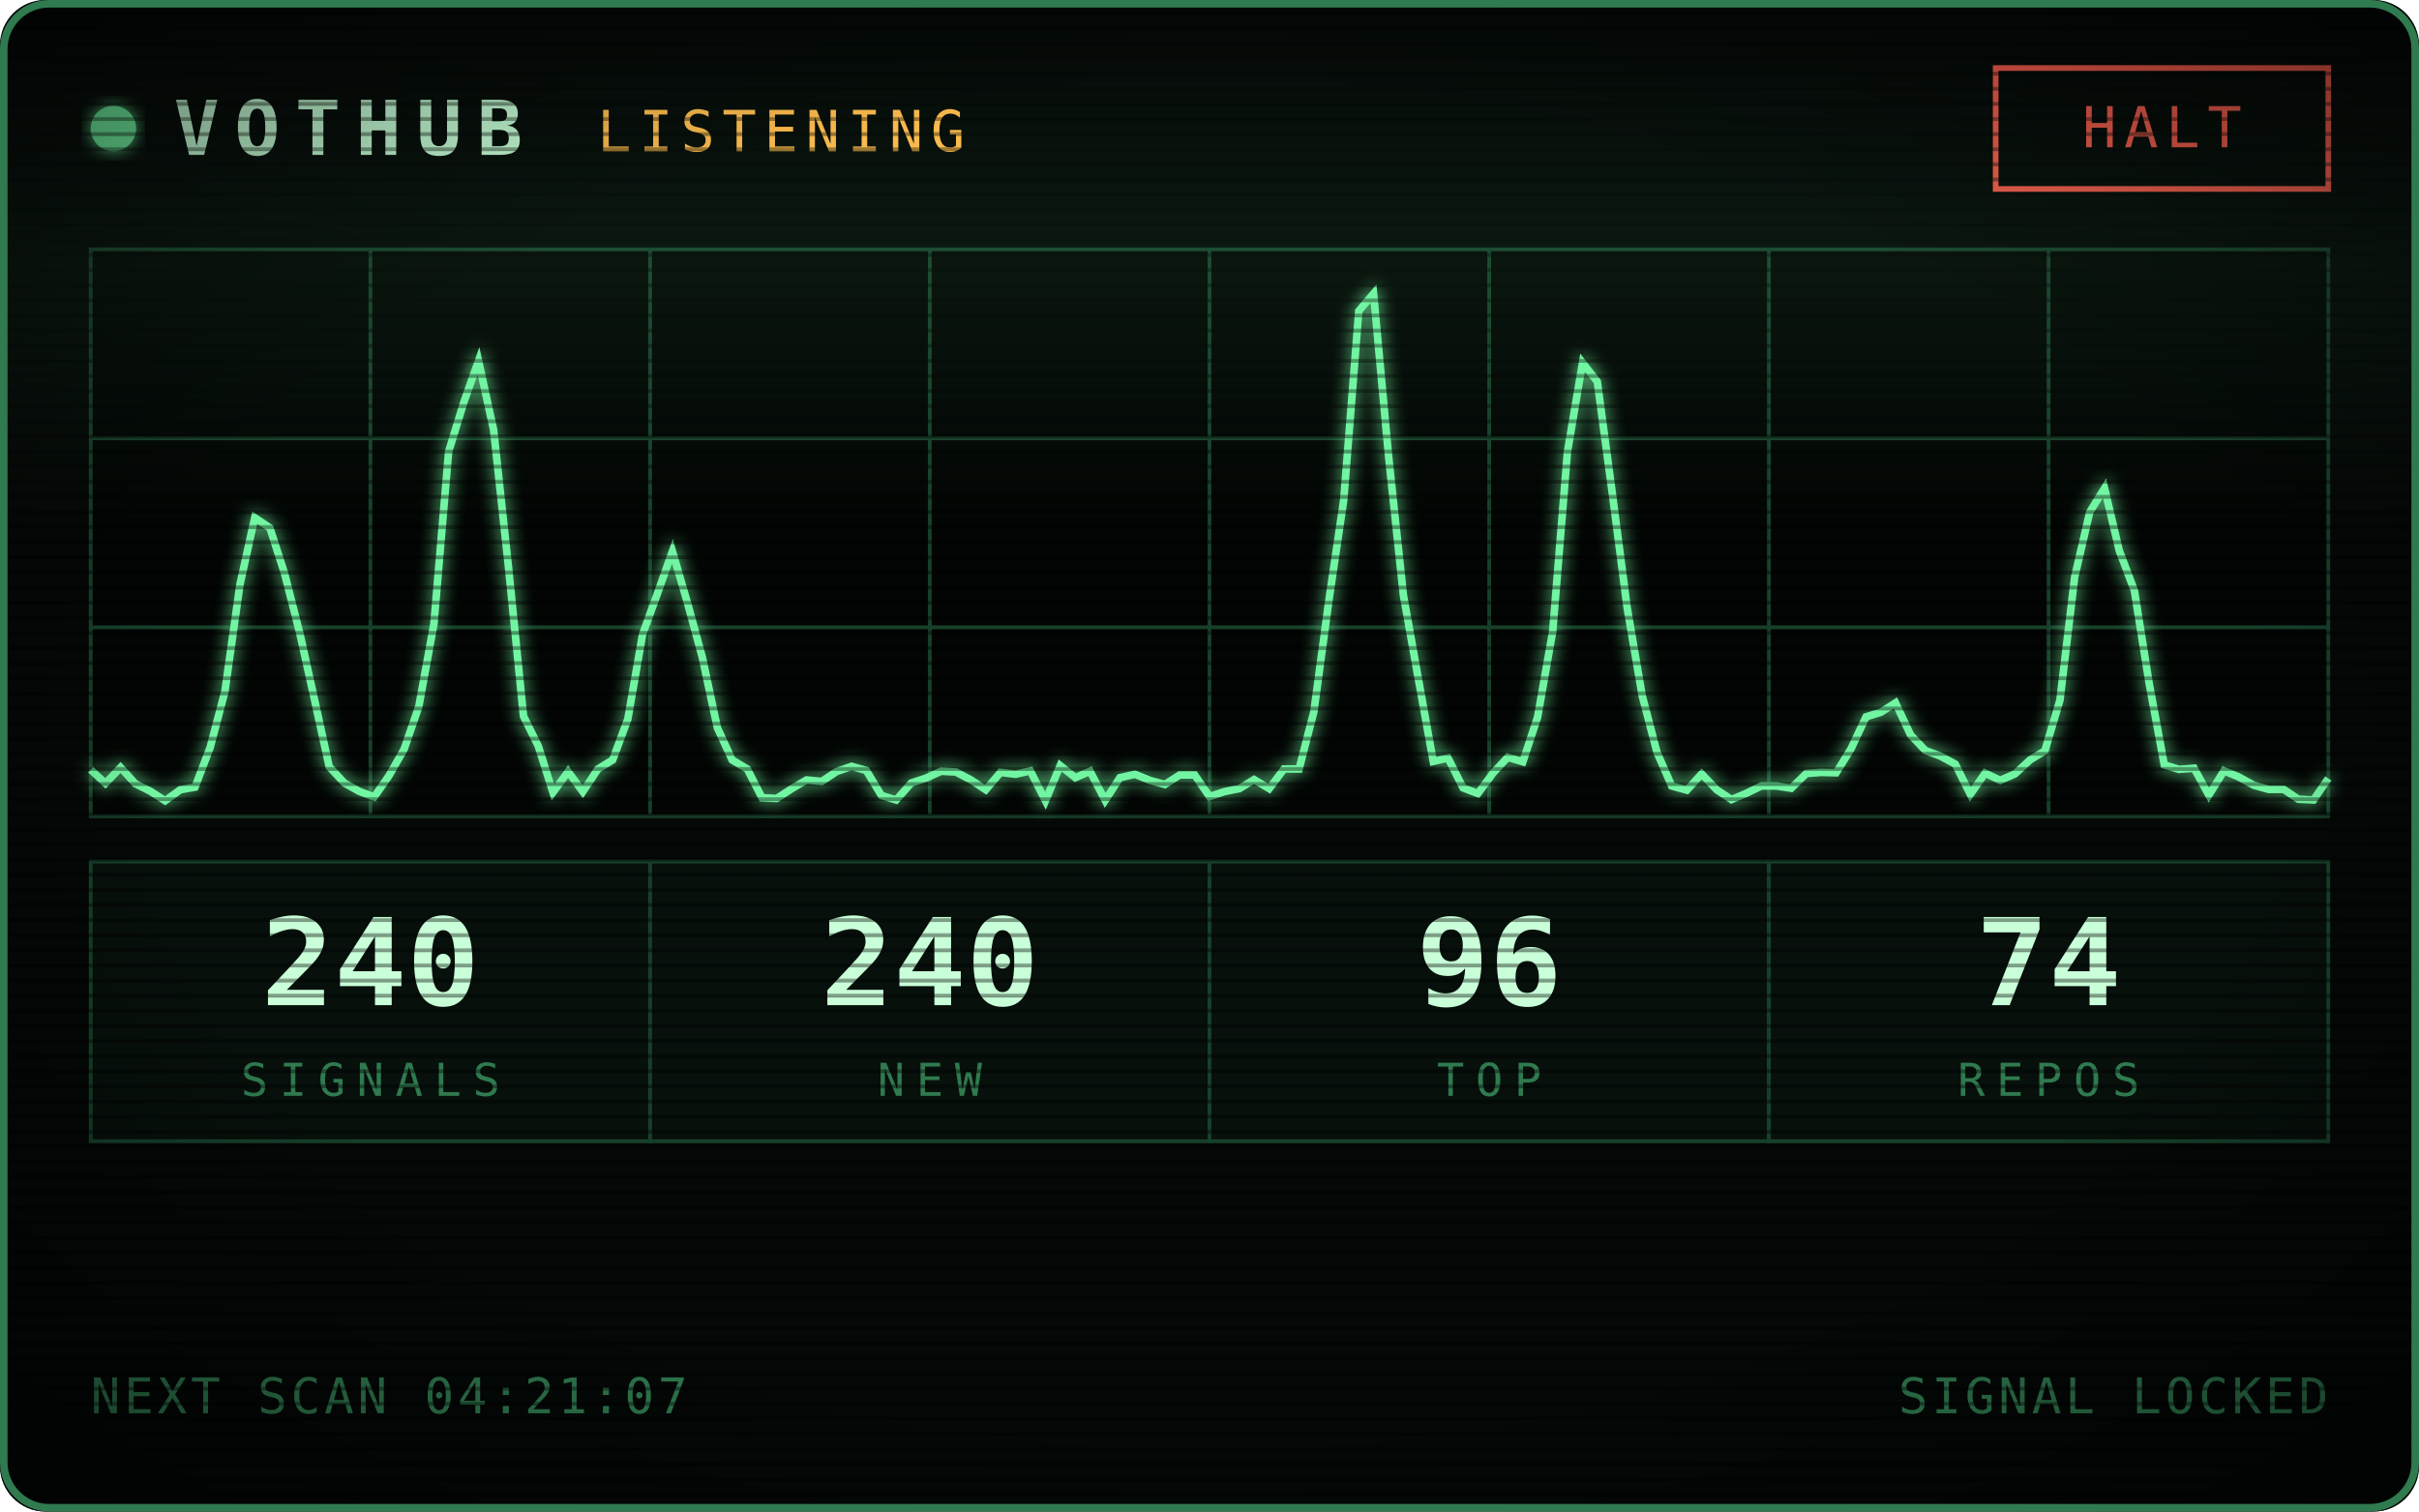
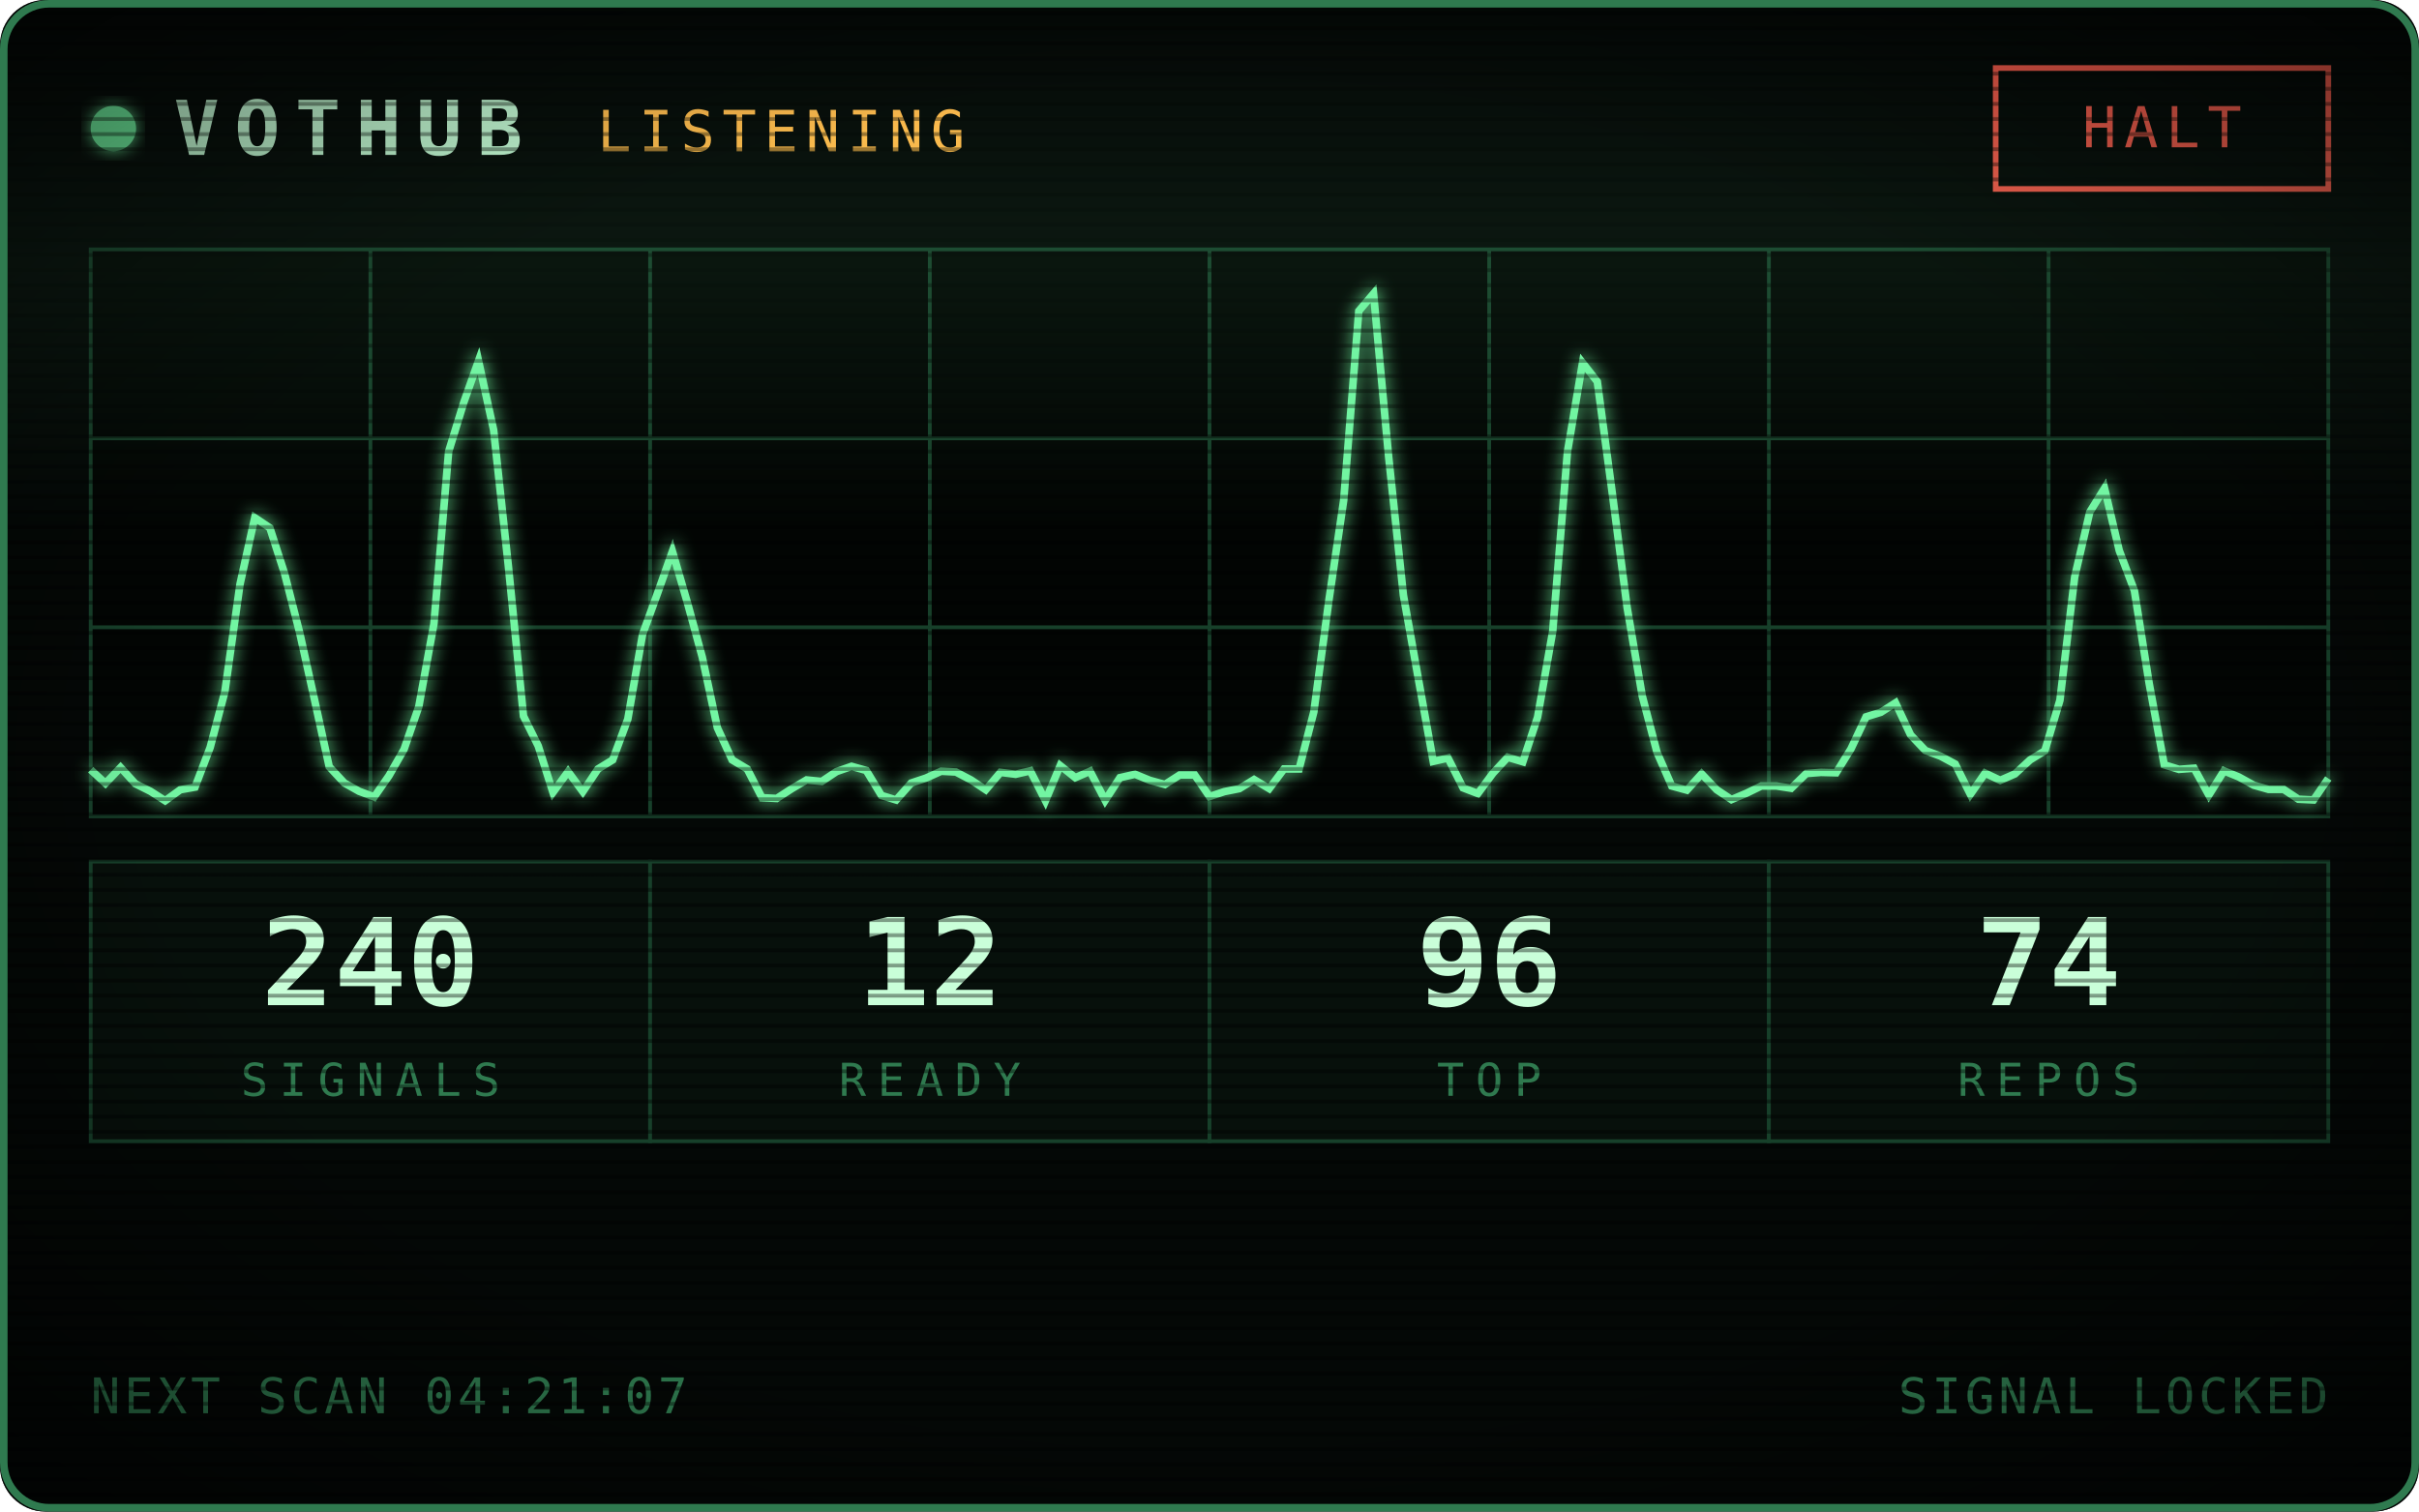
<svg xmlns="http://www.w3.org/2000/svg" viewBox="0 0 640 400" width="640" height="400" role="img">
  <defs>
    <filter id="glow" x="-20%" y="-20%" width="140%" height="140%">
      <feGaussianBlur stdDeviation="2.2" result="b" />
      <feMerge>
        <feMergeNode in="b" />
        <feMergeNode in="SourceGraphic" />
      </feMerge>
    </filter>
    <pattern id="scan" width="4" height="4" patternUnits="userSpaceOnUse">
      <rect y="3" width="4" height="1" fill="#000" opacity=".38" />
    </pattern>
    <radialGradient id="vig" cx="50%" cy="50%" r="72%">
      <stop offset="60%" stop-color="#000" stop-opacity="0" />
      <stop offset="100%" stop-color="#000" stop-opacity=".62" />
    </radialGradient>
    <linearGradient id="bandg" x1="0" y1="0" x2="0" y2="1">
      <stop offset="0" stop-color="#72f5a2" stop-opacity="0" />
      <stop offset=".5" stop-color="#72f5a2" stop-opacity=".07" />
      <stop offset="1" stop-color="#72f5a2" stop-opacity="0" />
    </linearGradient>
    <clipPath id="screen">
      <rect width="640" height="400" rx="12" />
    </clipPath>
  </defs>
  <style>
text{font-family:Consolas,'Cascadia Mono','DejaVu Sans Mono','Liberation Mono','Courier New',monospace}
.g{fill:#72f5a2}.h{fill:#c9ffd9}.d{fill:#2f7a4f}.a{fill:#ffb84a}.r{fill:#ff5d4d}.k{fill:#040806}
.glow{filter:url(#glow)}
.blink{animation:blink 1.2s steps(1) infinite}
@keyframes blink{50%{opacity:.12}}
.band{animation:band 6s linear infinite}
@keyframes band{from{transform:translateY(-140px)}to{transform:translateY(540px)}}
.jit{animation:jit 7s steps(1) infinite}
@keyframes jit{0%,91%,100%{transform:translate(0,0)}92%{transform:translate(-5px,0)}94%{transform:translate(4px,1px)}96%{transform:translate(-2px,0)}}
.tk{opacity:0;animation:tk 12s linear infinite}@keyframes tk{0%{opacity:0}3%,30%{opacity:1}33.4%,100%{opacity:0}}</style>
  <g clip-path="url(#screen)">
    <rect width="640" height="400" fill="#040806" />
    <circle cx="30" cy="34" r="6" fill="#72f5a2" class="blink glow" />
    <text x="46" y="41" fill="#c9ffd9" font-size="20" font-weight="700" letter-spacing="4">VOTHUB</text>
    <text x="158" y="40" fill="#ffb84a" font-size="15" letter-spacing="2">LISTENING</text>
    <rect x="528" y="18" width="88" height="32" fill="none" stroke="#ff5d4d" stroke-width="1.5" />
    <text x="572.0" y="39" fill="#ff5d4d" font-size="15" text-anchor="middle" letter-spacing="2">HALT</text>
    <rect x="24" y="66" width="592" height="150" fill="#020503" stroke="#17402a" />
    <line x1="98" y1="66" x2="98" y2="216" stroke="#17402a" />
    <line x1="172" y1="66" x2="172" y2="216" stroke="#17402a" />
    <line x1="246" y1="66" x2="246" y2="216" stroke="#17402a" />
    <line x1="320" y1="66" x2="320" y2="216" stroke="#17402a" />
    <line x1="394" y1="66" x2="394" y2="216" stroke="#17402a" />
    <line x1="468" y1="66" x2="468" y2="216" stroke="#17402a" />
    <line x1="542" y1="66" x2="542" y2="216" stroke="#17402a" />
    <line x1="24" y1="116" x2="616" y2="116" stroke="#17402a" />
    <line x1="24" y1="166" x2="616" y2="166" stroke="#17402a" />
    <polyline class="glow" fill="none" stroke="#72f5a2" stroke-width="2" points="24.0,203.7 27.9,207.3 31.9,203.1 35.8,207.4 39.8,209.4 43.7,211.9 47.7,209.0 51.6,208.3 55.6,197.8 59.5,183.0 63.5,154.6 67.4,137.0 71.4,139.7 75.3,151.8 79.3,167.5 83.2,185.1 87.1,202.9 91.1,207.2 95.0,209.4 99.0,210.9 102.9,205.3 106.9,198.3 110.8,187.0 114.8,165.1 118.7,119.5 122.7,106.5 126.6,95.5 130.6,113.8 134.5,149.8 138.5,189.5 142.4,197.4 146.3,209.7 150.3,204.2 154.2,209.5 158.2,203.5 162.1,201.1 166.1,190.3 170.0,167.9 174.0,156.9 177.9,145.9 181.9,159.6 185.8,173.9 189.8,192.6 193.7,201.1 197.7,203.5 201.6,211.1 205.5,211.3 209.5,208.7 213.4,206.4 217.4,206.8 221.3,204.2 225.3,202.8 229.2,203.9 233.2,210.5 237.1,211.7 241.1,207.2 245.0,205.9 249.0,204.1 252.9,204.3 256.9,206.4 260.8,209.0 264.7,204.4 268.7,204.9 272.6,204.0 276.6,211.9 280.5,202.6 284.5,205.8 288.4,204.1 292.4,211.8 296.3,205.8 300.3,204.9 304.2,206.5 308.2,207.6 312.1,205.1 316.1,205.1 320.0,210.8 323.9,209.5 327.9,208.7 331.8,206.3 335.8,208.7 339.7,203.5 343.7,203.5 347.6,188.4 351.6,158.8 355.5,132.4 359.5,82.3 363.4,77.7 367.4,120.9 371.3,157.5 375.3,179.9 379.2,201.5 383.1,200.6 387.1,208.5 391.0,210.0 395.0,204.6 398.9,200.4 402.9,201.6 406.8,189.8 410.8,167.1 414.7,119.6 418.7,96.0 422.6,101.0 426.6,130.8 430.5,160.8 434.5,184.2 438.4,199.1 442.3,208.0 446.3,209.1 450.2,204.8 454.2,209.0 458.1,211.6 462.1,209.9 466.0,208.0 470.0,208.0 473.9,208.6 477.9,204.7 481.8,204.4 485.8,204.5 489.7,198.2 493.7,189.7 497.6,188.5 501.5,186.0 505.5,194.5 509.4,198.6 513.4,200.1 517.3,202.2 521.3,210.2 525.2,204.6 529.2,206.5 533.1,204.8 537.1,201.1 541.0,198.7 545.0,185.3 548.9,152.7 552.9,135.5 556.8,129.2 560.7,145.7 564.7,156.3 568.6,180.8 572.6,202.4 576.5,203.6 580.5,203.3 584.4,210.4 588.4,204.0 592.3,205.6 596.3,207.8 600.2,208.9 604.2,208.9 608.1,211.5 612.1,211.7 616.0,206.0">
      <animate attributeName="points" dur="0.88s" repeatCount="indefinite" calcMode="discrete" values="24.0,203.7 27.9,207.3 31.9,203.1 35.8,207.4 39.8,209.4 43.7,211.9 47.7,209.0 51.6,208.3 55.6,197.8 59.5,183.0 63.5,154.6 67.4,137.0 71.4,139.7 75.3,151.8 79.3,167.5 83.2,185.1 87.1,202.9 91.1,207.2 95.0,209.4 99.0,210.9 102.9,205.3 106.9,198.3 110.8,187.0 114.8,165.1 118.7,119.5 122.7,106.5 126.6,95.5 130.6,113.8 134.5,149.8 138.5,189.5 142.4,197.4 146.3,209.7 150.3,204.2 154.2,209.5 158.2,203.5 162.1,201.1 166.1,190.3 170.0,167.9 174.0,156.9 177.9,145.9 181.9,159.6 185.8,173.9 189.8,192.6 193.7,201.1 197.7,203.5 201.6,211.1 205.5,211.3 209.5,208.7 213.4,206.4 217.4,206.8 221.3,204.2 225.3,202.8 229.2,203.9 233.2,210.5 237.1,211.7 241.1,207.2 245.0,205.9 249.0,204.1 252.9,204.3 256.9,206.4 260.8,209.0 264.7,204.4 268.7,204.9 272.6,204.0 276.6,211.9 280.5,202.6 284.5,205.8 288.4,204.1 292.4,211.8 296.3,205.8 300.3,204.9 304.2,206.5 308.2,207.6 312.1,205.1 316.1,205.1 320.0,210.8 323.9,209.5 327.9,208.7 331.8,206.3 335.8,208.7 339.7,203.5 343.7,203.5 347.6,188.4 351.6,158.8 355.5,132.4 359.5,82.3 363.4,77.7 367.4,120.9 371.3,157.5 375.3,179.9 379.2,201.5 383.1,200.6 387.1,208.5 391.0,210.0 395.0,204.6 398.9,200.4 402.9,201.6 406.8,189.8 410.8,167.1 414.7,119.6 418.7,96.0 422.6,101.0 426.6,130.8 430.5,160.8 434.5,184.2 438.4,199.1 442.3,208.0 446.3,209.1 450.2,204.8 454.2,209.0 458.1,211.6 462.1,209.9 466.0,208.0 470.0,208.0 473.9,208.6 477.9,204.7 481.8,204.4 485.8,204.5 489.7,198.2 493.7,189.7 497.6,188.5 501.5,186.0 505.5,194.5 509.4,198.6 513.4,200.1 517.3,202.2 521.3,210.2 525.2,204.6 529.2,206.5 533.1,204.8 537.1,201.1 541.0,198.7 545.0,185.3 548.9,152.7 552.9,135.5 556.8,129.2 560.7,145.7 564.7,156.3 568.6,180.8 572.6,202.4 576.5,203.6 580.5,203.3 584.4,210.4 588.4,204.0 592.3,205.6 596.3,207.8 600.2,208.9 604.2,208.9 608.1,211.5 612.1,211.7 616.0,206.0;24.0,210.7 27.9,211.1 31.9,209.8 35.8,209.9 39.8,209.8 43.7,202.2 47.7,203.3 51.6,209.3 55.6,199.9 59.5,188.2 63.5,160.8 67.4,143.9 71.4,129.9 75.3,142.8 79.3,172.1 83.2,185.2 87.1,202.0 91.1,202.5 95.0,210.2 99.0,210.1 102.9,202.3 106.9,202.7 110.8,183.9 114.8,150.5 118.7,125.5 122.7,82.5 126.6,90.0 130.6,127.9 134.5,149.1 138.5,182.6 142.4,197.0 146.3,209.0 150.3,203.4 154.2,201.8 158.2,206.3 162.1,205.1 166.1,187.4 170.0,170.1 174.0,148.1 177.9,152.9 181.9,164.3 185.8,170.6 189.8,182.4 193.7,196.8 197.7,201.9 201.6,204.6 205.5,203.6 209.5,206.4 213.4,208.1 217.4,205.3 221.3,203.1 225.3,210.4 229.2,204.8 233.2,209.9 237.1,210.4 241.1,202.6 245.0,202.5 249.0,202.6 252.9,212.0 256.9,209.2 260.8,202.5 264.7,210.9 268.7,210.7 272.6,207.7 276.6,208.3 280.5,202.3 284.5,205.9 288.4,206.3 292.4,205.8 296.3,204.0 300.3,203.8 304.2,205.6 308.2,210.0 312.1,207.0 316.1,209.7 320.0,205.1 323.9,204.3 327.9,206.1 331.8,209.6 335.8,209.8 339.7,200.8 343.7,198.8 347.6,179.5 351.6,160.5 355.5,129.1 359.5,80.7 363.4,93.2 367.4,131.8 371.3,158.4 375.3,184.1 379.2,204.0 383.1,206.4 387.1,202.9 391.0,204.7 395.0,209.2 398.9,203.7 402.9,197.7 406.8,191.9 410.8,163.3 414.7,118.1 418.7,100.8 422.6,98.2 426.6,120.7 430.5,160.1 434.5,183.8 438.4,202.3 442.3,201.0 446.3,204.1 450.2,203.6 454.2,203.3 458.1,204.0 462.1,206.6 466.0,208.1 470.0,207.4 473.9,208.4 477.9,201.6 481.8,202.8 485.8,206.3 489.7,194.9 493.7,192.1 497.6,188.0 501.5,189.9 505.5,198.1 509.4,199.0 513.4,207.6 517.3,207.4 521.3,210.4 525.2,208.6 529.2,205.1 533.1,210.0 537.1,207.1 541.0,202.9 545.0,182.3 548.9,156.0 552.9,136.1 556.8,117.8 560.7,143.8 564.7,157.9 568.6,180.0 572.6,196.3 576.5,200.2 580.5,207.6 584.4,211.8 588.4,204.3 592.3,211.6 596.3,209.3 600.2,209.6 604.2,208.6 608.1,204.0 612.1,210.3 616.0,208.2;24.0,202.6 27.9,206.1 31.9,202.7 35.8,208.3 39.8,207.0 43.7,204.4 47.7,206.9 51.6,200.7 55.6,197.4 59.5,184.9 63.5,168.3 67.4,145.5 71.4,127.7 75.3,137.9 79.3,164.6 83.2,182.4 87.1,193.9 91.1,208.5 95.0,202.0 99.0,211.2 102.9,207.9 106.9,201.3 110.8,190.4 114.8,152.6 118.7,130.0 122.7,76.9 126.6,107.4 130.6,128.4 134.5,154.0 138.5,182.0 142.4,200.1 146.3,201.0 150.3,202.5 154.2,210.7 158.2,203.3 162.1,204.6 166.1,186.4 170.0,176.5 174.0,148.1 177.9,146.1 181.9,146.7 185.8,179.4 189.8,194.2 193.7,203.7 197.7,206.9 201.6,203.8 205.5,207.4 209.5,207.6 213.4,203.9 217.4,205.8 221.3,207.5 225.3,208.9 229.2,207.7 233.2,208.3 237.1,208.6 241.1,203.5 245.0,208.1 249.0,210.8 252.9,206.7 256.9,202.9 260.8,209.6 264.7,203.7 268.7,206.0 272.6,206.1 276.6,206.9 280.5,211.2 284.5,205.4 288.4,206.5 292.4,205.3 296.3,211.5 300.3,203.0 304.2,207.8 308.2,204.5 312.1,210.0 316.1,211.5 320.0,205.8 323.9,210.0 327.9,204.9 331.8,208.7 335.8,203.9 339.7,208.3 343.7,198.8 347.6,190.8 351.6,156.7 355.5,119.3 359.5,108.9 363.4,108.2 367.4,123.5 371.3,154.4 375.3,182.8 379.2,203.1 383.1,203.9 387.1,208.6 391.0,210.8 395.0,202.1 398.9,201.8 402.9,205.0 406.8,191.4 410.8,166.5 414.7,129.5 418.7,84.9 422.6,100.5 426.6,132.7 430.5,151.7 434.5,183.6 438.4,199.7 442.3,202.8 446.3,202.2 450.2,210.5 454.2,203.1 458.1,208.1 462.1,210.2 466.0,211.1 470.0,203.2 473.9,208.9 477.9,209.0 481.8,204.4 485.8,203.3 489.7,201.8 493.7,193.7 497.6,188.1 501.5,194.8 505.5,201.6 509.4,199.1 513.4,208.5 517.3,201.9 521.3,211.7 525.2,202.3 529.2,203.8 533.1,206.2 537.1,207.1 541.0,199.2 545.0,178.0 548.9,165.4 552.9,129.3 556.8,117.9 560.7,133.4 564.7,158.6 568.6,184.7 572.6,194.0 576.5,203.8 580.5,203.1 584.4,202.3 588.4,204.0 592.3,206.5 596.3,202.8 600.2,205.9 604.2,202.6 608.1,205.4 612.1,210.7 616.0,202.5;24.0,209.7 27.9,209.5 31.9,205.8 35.8,209.0 39.8,208.1 43.7,202.4 47.7,205.6 51.6,200.6 55.6,201.7 59.5,185.3 63.5,154.1 67.4,147.3 71.4,132.1 75.3,138.1 79.3,169.9 83.2,184.1 87.1,195.6 91.1,205.7 95.0,208.4 99.0,208.3 102.9,201.5 106.9,201.8 110.8,182.8 114.8,155.9 118.7,114.3 122.7,83.0 126.6,106.9 130.6,118.9 134.5,157.7 138.5,180.6 142.4,199.6 146.3,200.7 150.3,205.8 154.2,210.7 158.2,205.6 162.1,200.0 166.1,185.6 170.0,168.8 174.0,158.6 177.9,145.3 181.9,158.6 185.8,175.1 189.8,191.1 193.7,197.2 197.7,201.0 201.6,209.7 205.5,209.0 209.5,207.3 213.4,207.3 217.4,203.6 221.3,205.4 225.3,203.6 229.2,211.1 233.2,207.7 237.1,209.3 241.1,204.4 245.0,202.6 249.0,206.4 252.9,202.9 256.9,208.9 260.8,209.4 264.7,208.7 268.7,211.0 272.6,204.0 276.6,210.0 280.5,206.6 284.5,206.1 288.4,210.1 292.4,203.3 296.3,206.7 300.3,202.9 304.2,204.6 308.2,205.1 312.1,210.2 316.1,212.0 320.0,208.0 323.9,207.6 327.9,209.8 331.8,204.8 335.8,203.6 339.7,210.0 343.7,193.9 347.6,183.1 351.6,148.1 355.5,128.5 359.5,86.4 363.4,89.0 367.4,128.9 371.3,160.5 375.3,185.9 379.2,199.2 383.1,210.0 387.1,205.6 391.0,203.7 395.0,208.2 398.9,208.3 402.9,194.9 406.8,182.7 410.8,165.8 414.7,126.7 418.7,99.3 422.6,100.0 426.6,122.0 430.5,162.5 434.5,186.7 438.4,201.1 442.3,206.0 446.3,209.2 450.2,210.3 454.2,204.0 458.1,206.6 462.1,208.9 466.0,206.4 470.0,208.3 473.9,208.1 477.9,208.7 481.8,205.0 485.8,206.7 489.7,201.9 493.7,188.0 497.6,193.4 501.5,191.9 505.5,199.2 509.4,198.9 513.4,204.4 517.3,209.5 521.3,204.1 525.2,210.5 529.2,202.3 533.1,206.4 537.1,204.0 541.0,194.8 545.0,181.7 548.9,161.3 552.9,124.0 556.8,132.9 560.7,128.4 564.7,164.1 568.6,180.7 572.6,201.7 576.5,200.4 580.5,210.5 584.4,207.3 588.4,209.1 592.3,203.6 596.3,209.9 600.2,211.6 604.2,210.3 608.1,206.5 612.1,208.1 616.0,207.2;24.0,203.7 27.9,207.3 31.9,203.1 35.8,207.4 39.8,209.4 43.7,211.9 47.7,209.0 51.6,208.3 55.6,197.8 59.5,183.0 63.5,154.6 67.4,137.0 71.4,139.7 75.3,151.8 79.3,167.5 83.2,185.1 87.1,202.9 91.1,207.2 95.0,209.4 99.0,210.9 102.9,205.3 106.9,198.3 110.8,187.0 114.8,165.1 118.7,119.5 122.7,106.5 126.6,95.5 130.6,113.8 134.5,149.8 138.5,189.5 142.4,197.4 146.3,209.7 150.3,204.2 154.2,209.5 158.2,203.5 162.1,201.1 166.1,190.3 170.0,167.9 174.0,156.9 177.9,145.9 181.9,159.6 185.8,173.9 189.8,192.6 193.7,201.1 197.7,203.5 201.6,211.1 205.5,211.3 209.5,208.7 213.4,206.4 217.4,206.8 221.3,204.2 225.3,202.8 229.2,203.9 233.2,210.5 237.1,211.7 241.1,207.2 245.0,205.9 249.0,204.1 252.9,204.3 256.9,206.4 260.8,209.0 264.7,204.4 268.7,204.9 272.6,204.0 276.6,211.9 280.5,202.6 284.5,205.8 288.4,204.1 292.4,211.8 296.3,205.8 300.3,204.9 304.2,206.5 308.2,207.6 312.1,205.1 316.1,205.1 320.0,210.8 323.9,209.5 327.9,208.7 331.8,206.3 335.8,208.7 339.7,203.5 343.7,203.5 347.6,188.4 351.6,158.8 355.5,132.4 359.5,82.3 363.4,77.7 367.4,120.9 371.3,157.5 375.3,179.9 379.2,201.5 383.1,200.6 387.1,208.5 391.0,210.0 395.0,204.6 398.9,200.4 402.9,201.6 406.8,189.8 410.8,167.1 414.7,119.6 418.7,96.0 422.6,101.0 426.6,130.8 430.5,160.8 434.5,184.2 438.4,199.1 442.3,208.0 446.3,209.1 450.2,204.8 454.2,209.0 458.1,211.6 462.1,209.9 466.0,208.0 470.0,208.0 473.9,208.6 477.9,204.7 481.8,204.4 485.8,204.5 489.7,198.2 493.7,189.7 497.6,188.5 501.5,186.0 505.5,194.5 509.4,198.6 513.4,200.1 517.3,202.2 521.3,210.2 525.2,204.6 529.2,206.5 533.1,204.8 537.1,201.1 541.0,198.7 545.0,185.3 548.9,152.7 552.9,135.5 556.8,129.2 560.7,145.7 564.7,156.3 568.6,180.8 572.6,202.4 576.5,203.6 580.5,203.3 584.4,210.4 588.4,204.0 592.3,205.6 596.3,207.8 600.2,208.9 604.2,208.9 608.1,211.5 612.1,211.7 616.0,206.0" />
    </polyline>
    <rect x="24" y="228" width="148" height="74" fill="#07100b" stroke="#17402a" />
    <text x="98" y="266" fill="#c9ffd9" font-size="32" font-weight="700" text-anchor="middle">240</text>
    <text x="98" y="290" fill="#2f7a4f" font-size="12" text-anchor="middle" letter-spacing="3">SIGNALS</text>
    <rect x="172" y="228" width="148" height="74" fill="#07100b" stroke="#17402a" />
-     <text x="246" y="266" fill="#c9ffd9" font-size="32" font-weight="700" text-anchor="middle">240</text>
-     <text x="246" y="290" fill="#2f7a4f" font-size="12" text-anchor="middle" letter-spacing="3">NEW</text>
+     <text x="246" y="266" fill="#c9ffd9" font-size="32" font-weight="700" text-anchor="middle">12</text>
+     <text x="246" y="290" fill="#2f7a4f" font-size="12" text-anchor="middle" letter-spacing="3">READY</text>
    <rect x="320" y="228" width="148" height="74" fill="#07100b" stroke="#17402a" />
    <text x="394" y="266" fill="#c9ffd9" font-size="32" font-weight="700" text-anchor="middle">96</text>
    <text x="394" y="290" fill="#2f7a4f" font-size="12" text-anchor="middle" letter-spacing="3">TOP</text>
    <rect x="468" y="228" width="148" height="74" fill="#07100b" stroke="#17402a" />
    <text x="542" y="266" fill="#c9ffd9" font-size="32" font-weight="700" text-anchor="middle">74</text>
    <text x="542" y="290" fill="#2f7a4f" font-size="12" text-anchor="middle" letter-spacing="3">REPOS</text>
    <g class="tk" style="animation-delay:0s">
      <text x="24" y="336" class="h" font-size="16" text-anchor="start">&gt; vllm-project/vllm: [RFC] Kernel-owned LoRA fusion for quant...</text>
    </g>
    <g class="tk" style="animation-delay:4s">
      <text x="24" y="336" class="h" font-size="16" text-anchor="start">&gt; sgl-project/sglang: [RFC] Large-scale MoE inference with mul...</text>
    </g>
    <g class="tk" style="animation-delay:8s">
      <text x="24" y="336" class="h" font-size="16" text-anchor="start">&gt; sgl-project/sglang: EAGLE tree verify without per-node stat...</text>
    </g>
    <text x="24" y="374" class="d" font-size="13" text-anchor="start" letter-spacing="1">NEXT SCAN 04:21:07</text>
    <text x="616" y="374" class="d" font-size="13" text-anchor="end" letter-spacing="1">SIGNAL LOCKED</text>
    <rect width="640" height="400" fill="url(#scan)" />
    <rect class="band" width="640" height="140" fill="url(#bandg)" />
    <rect width="640" height="400" fill="url(#vig)" />
  </g>
  <rect x="1" y="1" width="638" height="398" rx="12" fill="none" stroke="#2f7a4f" stroke-width="2" />
</svg>
